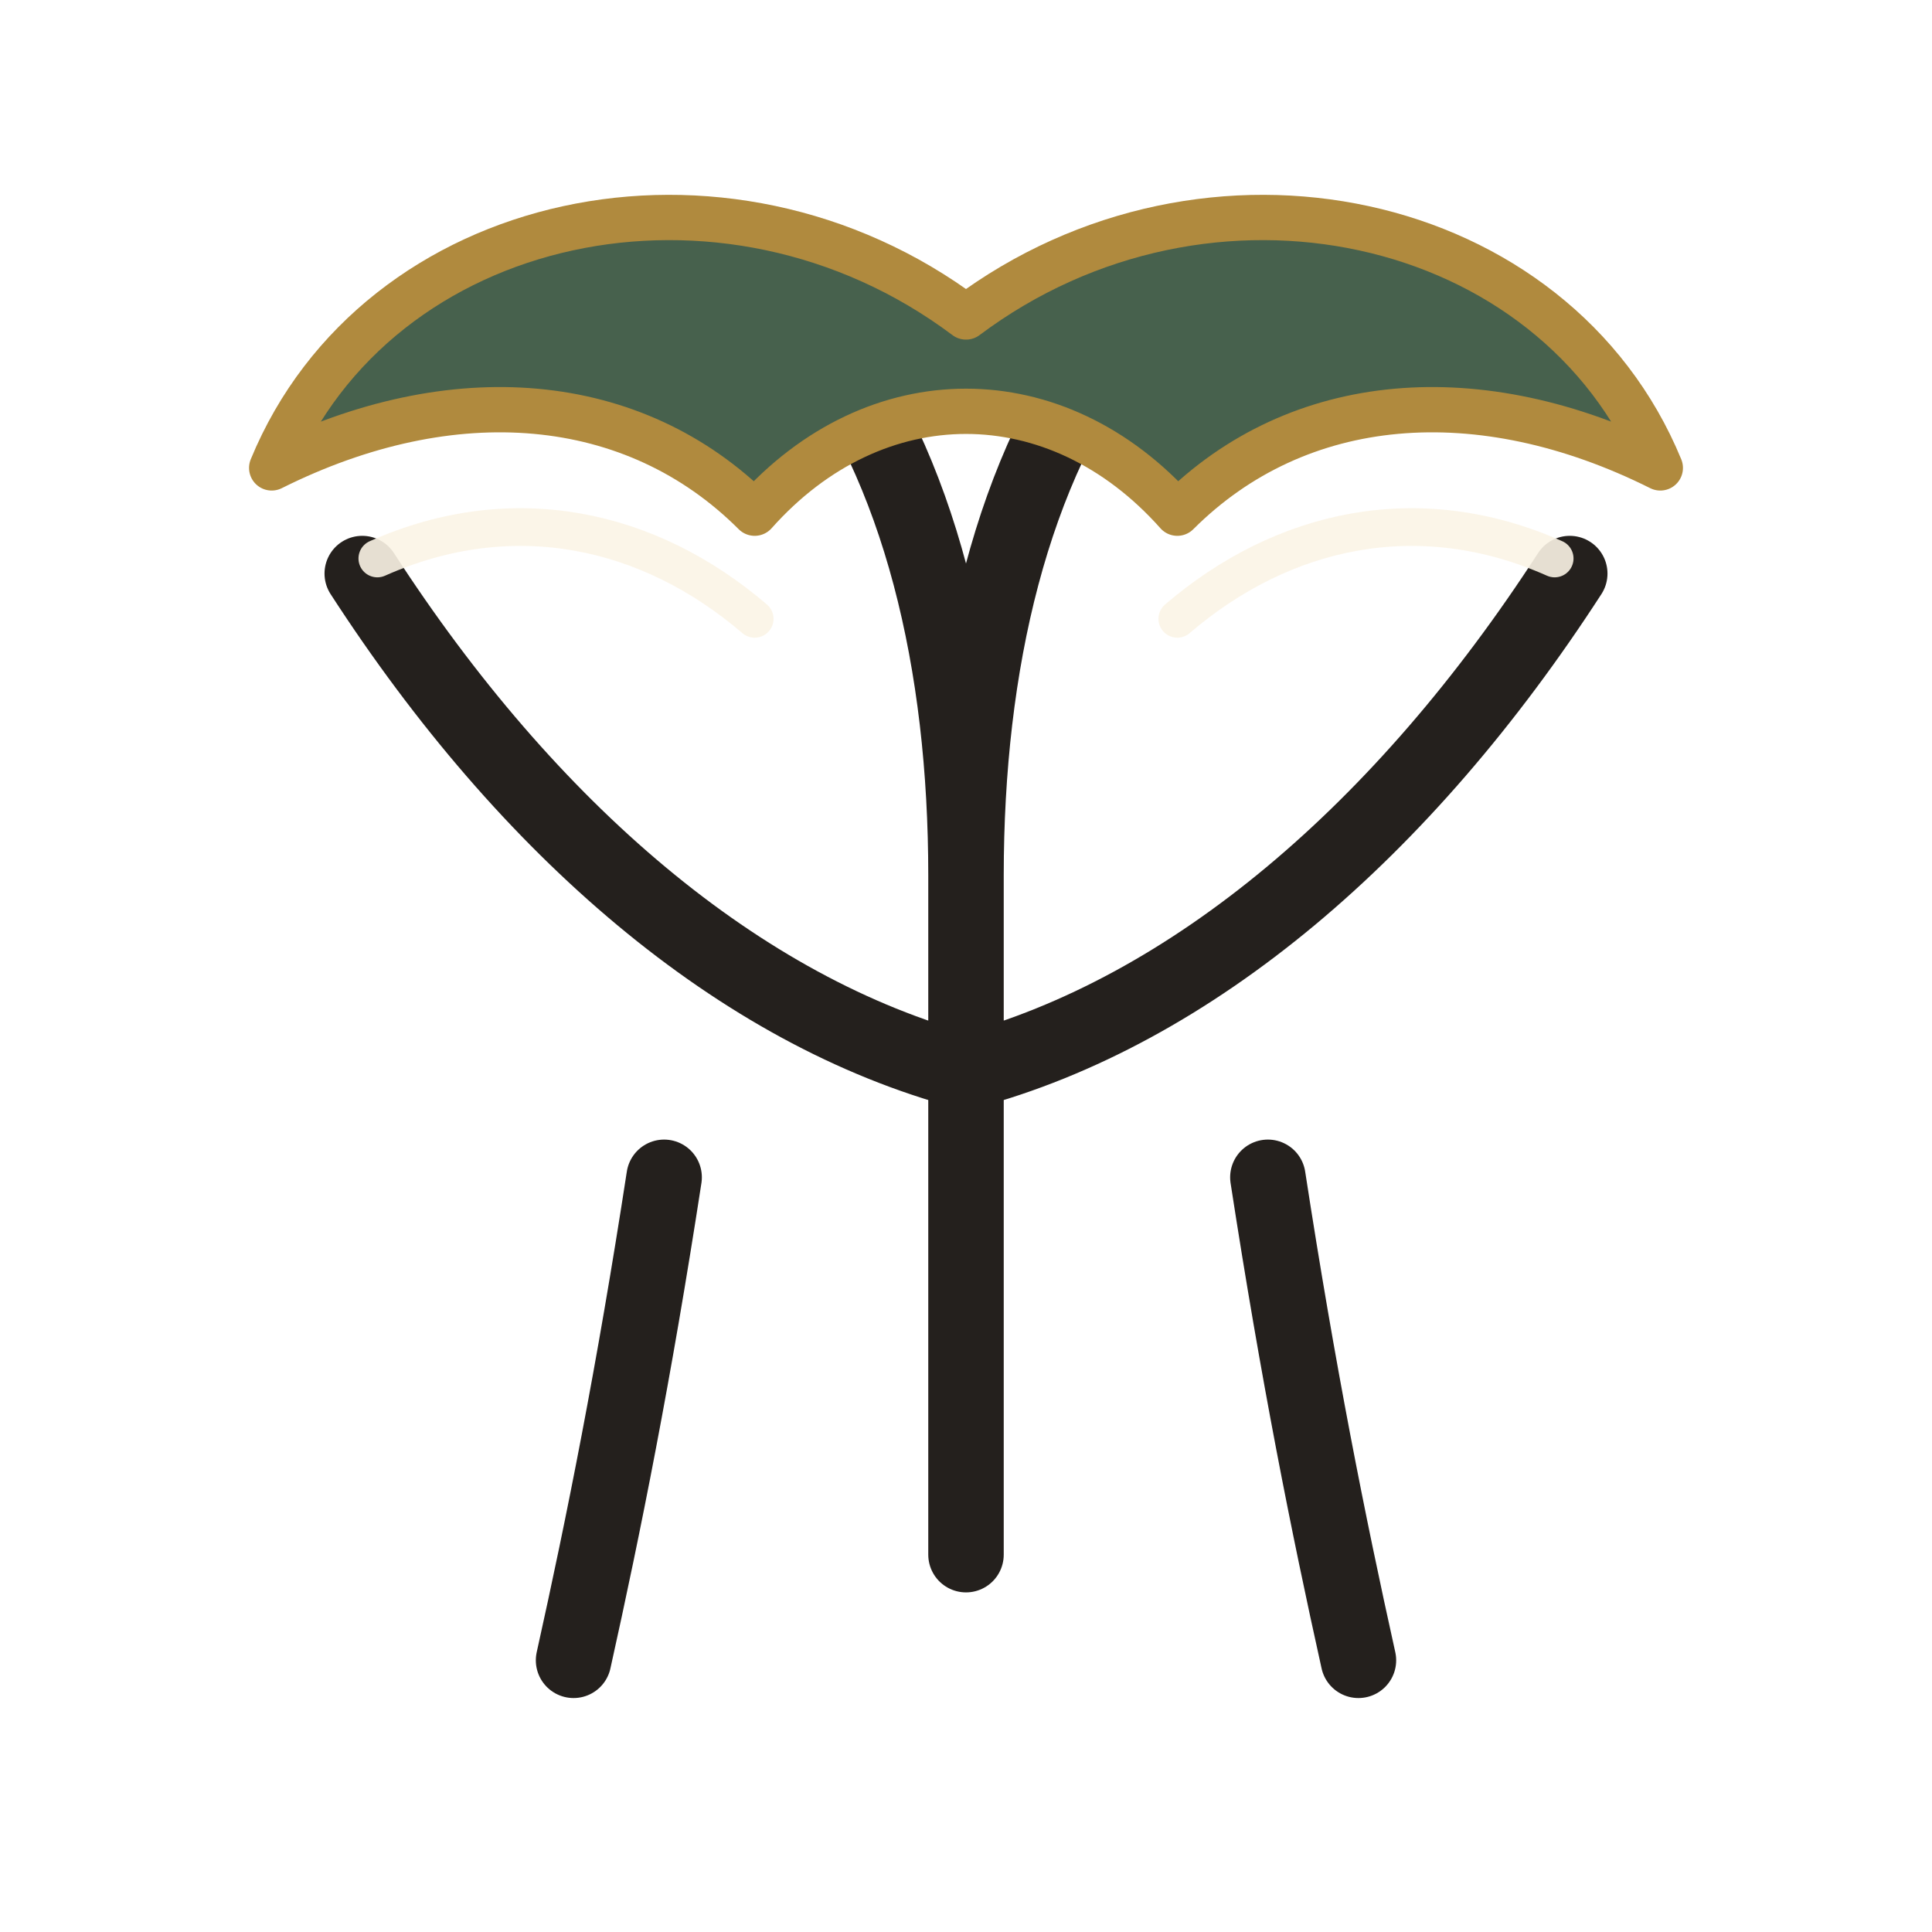
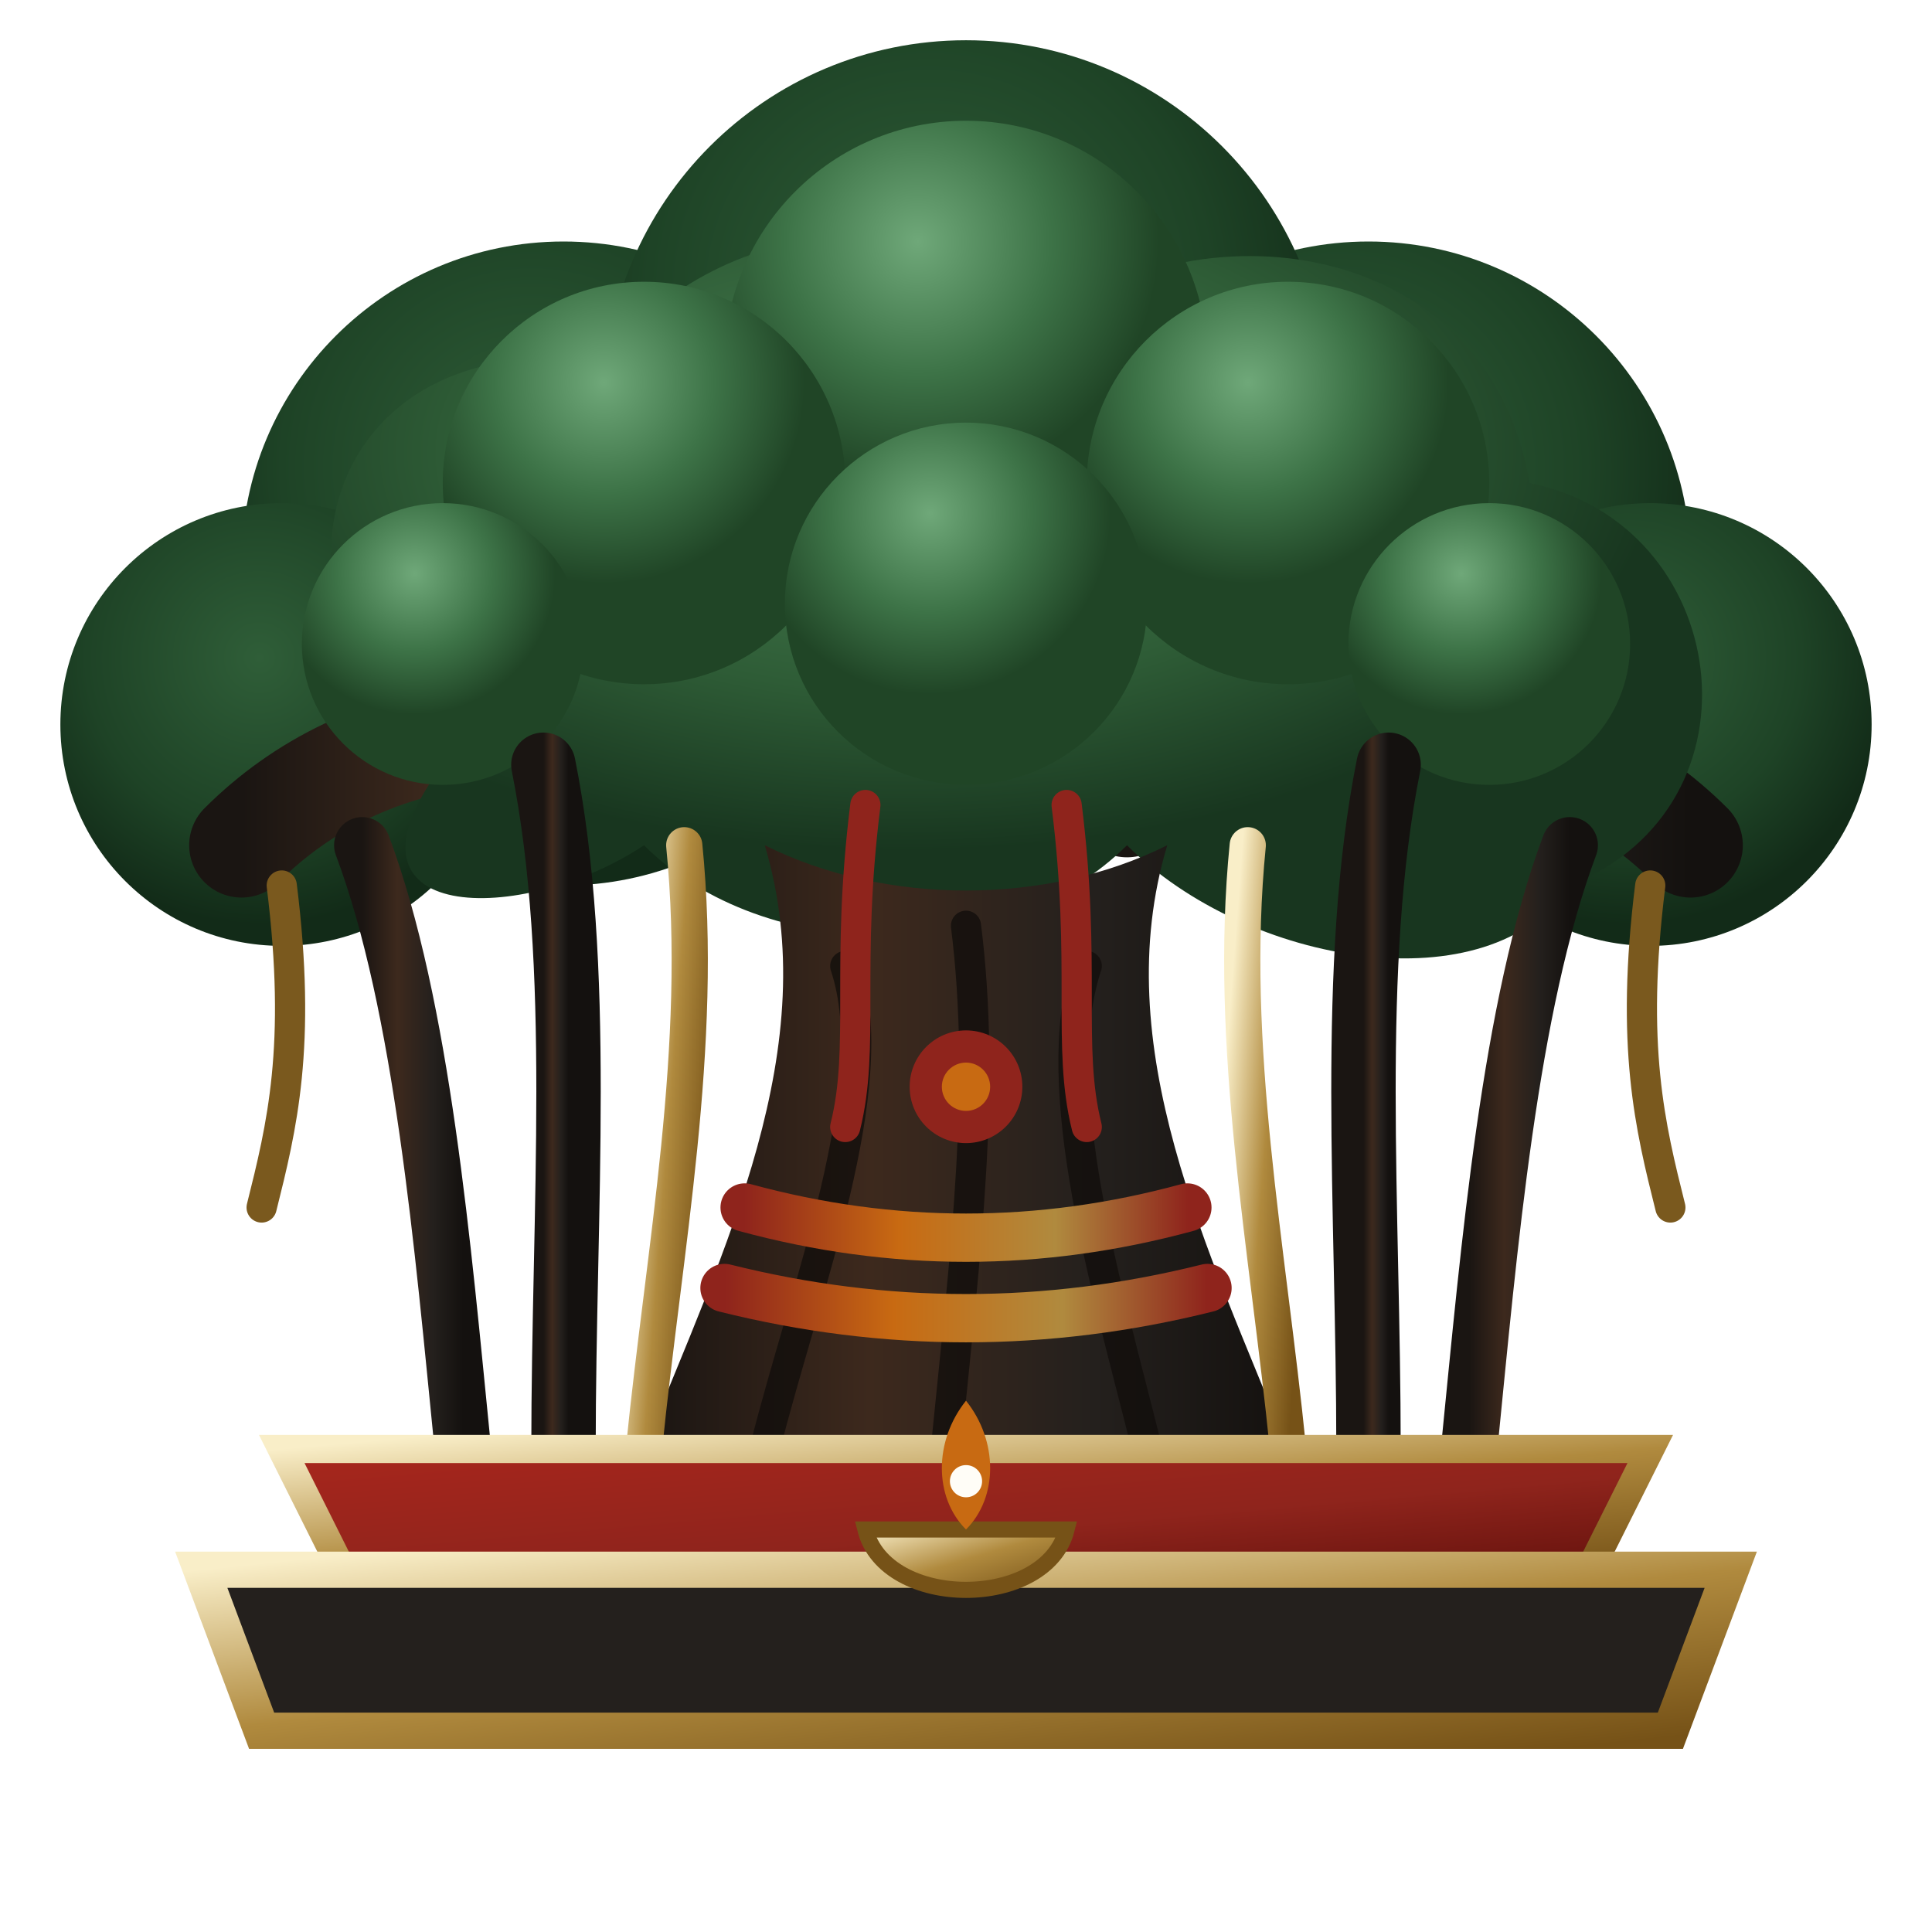
- <svg xmlns="http://www.w3.org/2000/svg" viewBox="0 0 128 128" fill="none" role="img" aria-labelledby="title desc">
-   <path d="M64 103V58M64 71C49 67 35 55 24 38M64 71C79 67 93 55 104 38M64 58C64 44 61 31 54 22M64 58C64 44 67 31 74 22M44 78C42 91 40 101 38 110M84 78C86 91 88 101 90 110" stroke="#24201D" stroke-width="5" stroke-linecap="round" stroke-linejoin="round" />
-   <path d="M18 31C25 14 48 9 64 21C80 9 103 14 110 31C98 25 86 26 78 34C70 25 58 25 50 34C42 26 30 25 18 31Z" fill="#47614D" stroke="#B08A3E" stroke-width="3" stroke-linecap="round" stroke-linejoin="round" />
-   <path d="M25 37C34 33 43 35 50 41M78 41C85 35 94 33 103 37" stroke="#FBF4E6" stroke-width="2.5" stroke-linecap="round" stroke-linejoin="round" opacity=".9" />
+ <svg xmlns="http://www.w3.org/2000/svg" viewBox="0 0 48 48" width="48" height="48" fill="none" xml:space="preserve">
+   <defs>
+     <linearGradient id="icBnGold" x1="0%" y1="0%" x2="100%" y2="100%">
+       <stop offset="0%" stop-color="#F9EEC8" />
+       <stop offset="50%" stop-color="#B08A3E" />
+       <stop offset="100%" stop-color="#765217" />
+     </linearGradient>
+     <linearGradient id="icBnTrunk" x1="0%" y1="0%" x2="100%" y2="0%">
+       <stop offset="0%" stop-color="#1A1512" />
+       <stop offset="35%" stop-color="#3D291D" />
+       <stop offset="70%" stop-color="#24201D" />
+       <stop offset="100%" stop-color="#14110F" />
+     </linearGradient>
+     <radialGradient id="icBnLeafDeep" cx="45%" cy="35%" r="60%">
+       <stop offset="0%" stop-color="#2F5E38" />
+       <stop offset="65%" stop-color="#1E4326" />
+       <stop offset="100%" stop-color="#122B18" />
+     </radialGradient>
+     <radialGradient id="icBnLeafMid" cx="42%" cy="30%" r="55%">
+       <stop offset="0%" stop-color="#4C8556" />
+       <stop offset="60%" stop-color="#2E5C36" />
+       <stop offset="100%" stop-color="#18361F" />
+     </radialGradient>
+     <radialGradient id="icBnLeafBright" cx="40%" cy="25%" r="50%">
+       <stop offset="0%" stop-color="#6FA879" />
+       <stop offset="55%" stop-color="#3D7347" />
+       <stop offset="100%" stop-color="#204526" />
+     </radialGradient>
+     <linearGradient id="icBnCrimson" x1="0%" y1="0%" x2="100%" y2="100%">
+       <stop offset="0%" stop-color="#A8261C" />
+       <stop offset="60%" stop-color="#8F241C" />
+       <stop offset="100%" stop-color="#65120D" />
+     </linearGradient>
+     <linearGradient id="icBnMauli" x1="0%" y1="0%" x2="100%" y2="0%">
+       <stop offset="0%" stop-color="#8F241C" />
+       <stop offset="35%" stop-color="#C86A12" />
+       <stop offset="70%" stop-color="#B08A3E" />
+       <stop offset="100%" stop-color="#8F241C" />
+     </linearGradient>
+   </defs>
+   <circle cx="14" cy="14" r="8" fill="url(#icBnLeafDeep)" />
+   <circle cx="34" cy="14" r="8" fill="url(#icBnLeafDeep)" />
+   <circle cx="24" cy="10" r="9" fill="url(#icBnLeafDeep)" />
+   <circle cx="7" cy="18" r="5.5" fill="url(#icBnLeafDeep)" />
+   <circle cx="41" cy="18" r="5.5" fill="url(#icBnLeafDeep)" />
+   <g stroke="url(#icBnTrunk)" stroke-linecap="round" fill="none">
+     <path d="M 20,20 C 14,17 9,18 6,21" stroke-width="2.6" />
+     <path d="M 28,20 C 34,17 39,18 42,21" stroke-width="2.6" />
+     <path d="M 22,17 C 18,12 14,12 11,14" stroke-width="2" />
+     <path d="M 26,17 C 30,12 34,12 37,14" stroke-width="2" />
+     <path d="M 24,16 L 24,10" stroke-width="2.2" />
+   </g>
+   <path d="       M 11,19       C 6,15 8,8 15,9       C 18,5 24,5 26,8       C 30,5 37,6 38,12       C 43,13 44,20 39,22       C 37,25 31,24 28,21       C 25,24 19,24 16,21       C 13,23 8,23 11,19       Z     " fill="url(#icBnLeafMid)" />
+   <circle cx="24" cy="9" r="6" fill="url(#icBnLeafBright)" />
+   <circle cx="16" cy="12" r="5" fill="url(#icBnLeafBright)" />
+   <circle cx="32" cy="12" r="5" fill="url(#icBnLeafBright)" />
+   <circle cx="11" cy="16" r="3.5" fill="url(#icBnLeafBright)" />
+   <circle cx="37" cy="16" r="3.5" fill="url(#icBnLeafBright)" />
+   <circle cx="24" cy="15" r="4.5" fill="url(#icBnLeafBright)" />
+   <path d="       M 19,21       C 20.5,26 18,31 16,36       L 32,36       C 30,31 27.5,26 29,21       C 26,22.5 22,22.5 19,21       Z     " fill="url(#icBnTrunk)" />
+   <g stroke="#120E0B" stroke-width="0.75" stroke-linecap="round" fill="none" opacity="0.8">
+     <path d="M 21,24 C 22,27 20,32 19,36" />
+     <path d="M 24,23 C 24.5,27 24,31 23.5,36" />
+     <path d="M 27,24 C 26,27 27.5,32 28.5,36" />
+   </g>
+   <g fill="none" stroke-linecap="round">
+     <path d="M 9,21 C 10.5,25 11,31 11.5,36" stroke="url(#icBnTrunk)" stroke-width="1.4" />
+     <path d="M 39,21 C 37.5,25 37,31 36.5,36" stroke="url(#icBnTrunk)" stroke-width="1.4" />
+     <path d="M 13.5,19 C 14.5,24 14,30 14,36" stroke="url(#icBnTrunk)" stroke-width="1.6" />
+     <path d="M 34.5,19 C 33.5,24 34,30 34,36" stroke="url(#icBnTrunk)" stroke-width="1.6" />
+     <path d="M 17,21 C 17.5,26 16.5,31 16,36" stroke="url(#icBnGold)" stroke-width="0.9" />
+     <path d="M 31,21 C 30.5,26 31.5,31 32,36" stroke="url(#icBnGold)" stroke-width="0.9" />
+     <path d="M 7,22 C 7.5,26 7,28 6.5,30" stroke="#7A591E" stroke-width="0.75" />
+     <path d="M 41,22 C 40.5,26 41,28 41.5,30" stroke="#7A591E" stroke-width="0.75" />
+     <path d="M 21.5,20 C 21,24 21.5,26 21,28" stroke="#8F241C" stroke-width="0.75" />
+     <path d="M 26.5,20 C 27,24 26.5,26 27,28" stroke="#8F241C" stroke-width="0.75" />
+   </g>
+   <path d="M 18.5,30 Q 24,31.5 29.5,30" stroke="url(#icBnMauli)" stroke-width="1.2" stroke-linecap="round" fill="none" />
+   <path d="M 18,32 Q 24,33.5 30,32" stroke="url(#icBnMauli)" stroke-width="1.2" stroke-linecap="round" fill="none" />
+   <circle cx="24" cy="27" r="1.4" fill="#8F241C" />
+   <circle cx="24" cy="27" r="0.6" fill="#C86A12" />
+   <path d="       M 7,36       L 41,36       L 39.5,39       L 8.5,39       Z     " fill="url(#icBnCrimson)" stroke="url(#icBnGold)" stroke-width="0.7" />
+   <path d="       M 5,39       L 43,39       L 41.5,43       L 6.5,43       Z     " fill="#24201D" stroke="url(#icBnGold)" stroke-width="0.9" />
+   <line x1="3" y1="43.5" x2="45" y2="43.5" stroke="url(#icBnGold)" stroke-width="1.1" stroke-linecap="round" />
+   <g transform="translate(24, 38)">
+     <path d="M -2.5,0 C -2,2 2,2 2.5,0 Z" fill="url(#icBnGold)" stroke="#765217" stroke-width="0.4" />
+     <path d="M 0,0 C -0.8,-0.8 -0.8,-2.2 0,-3.2 C 0.8,-2.2 0.8,-0.8 0,0 Z" fill="#C86A12" />
+     <circle cx="0" cy="-1.2" r="0.4" fill="#FFFDF7" />
+   </g>
</svg>
